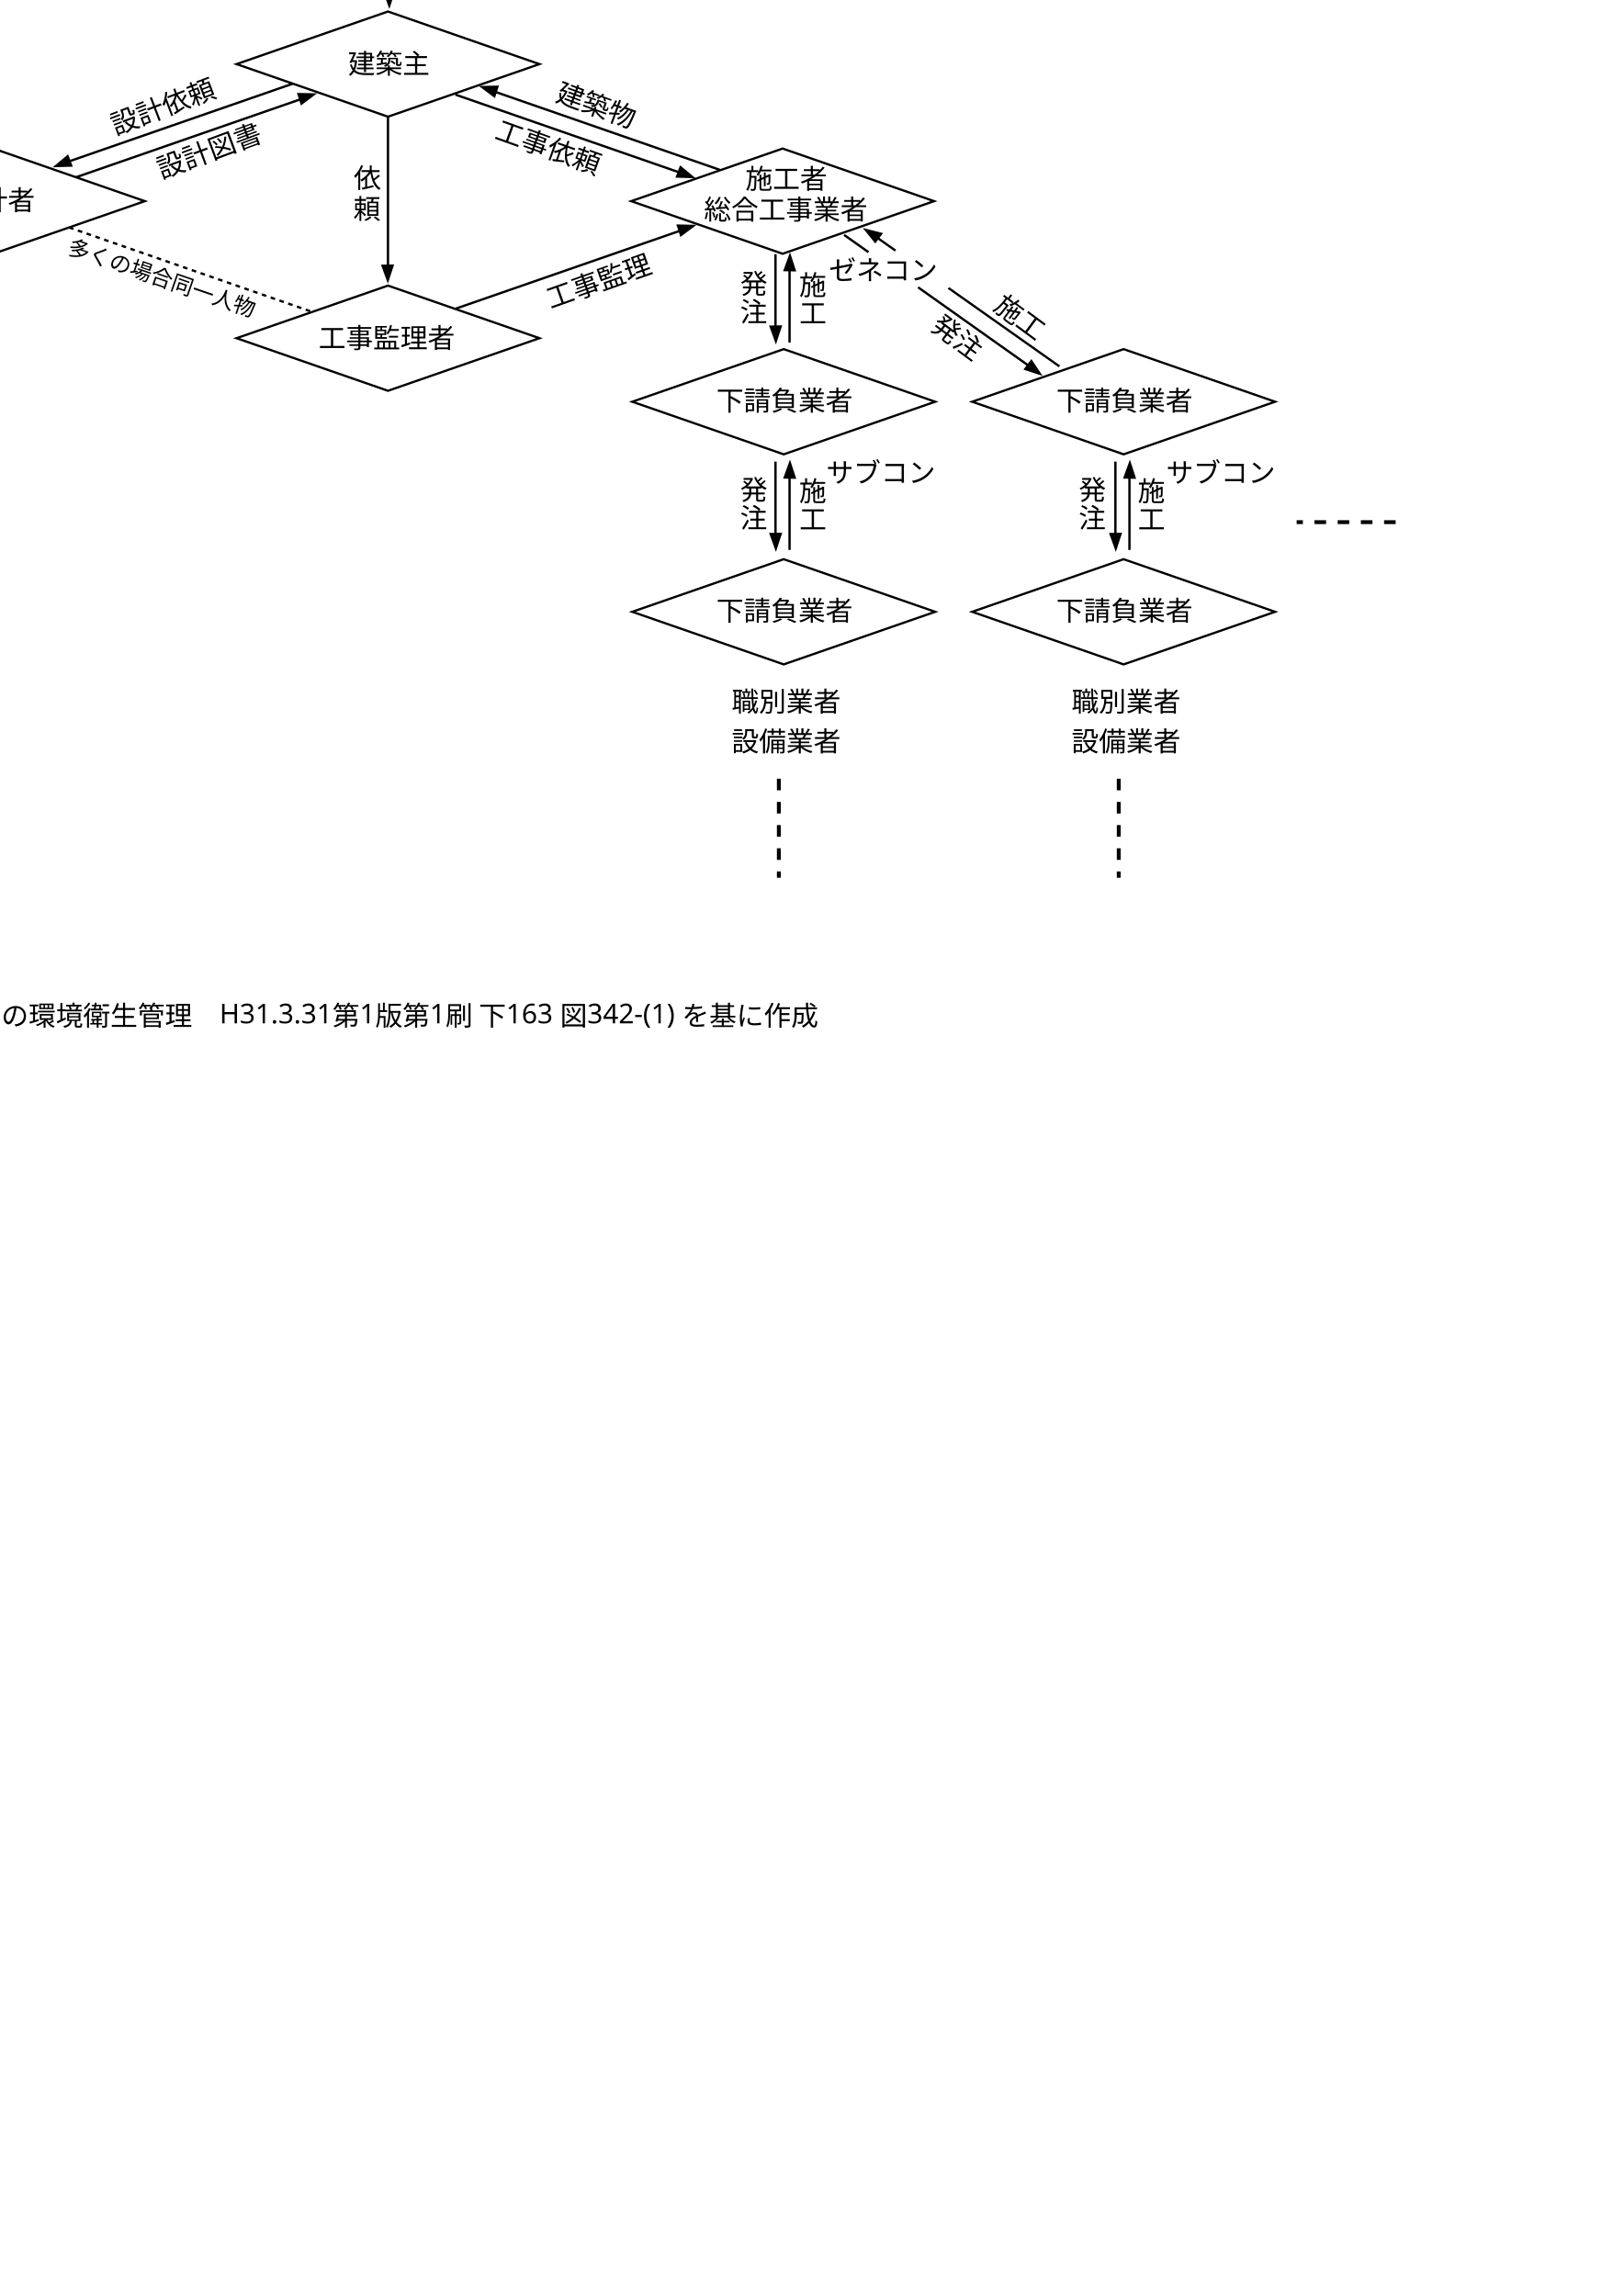
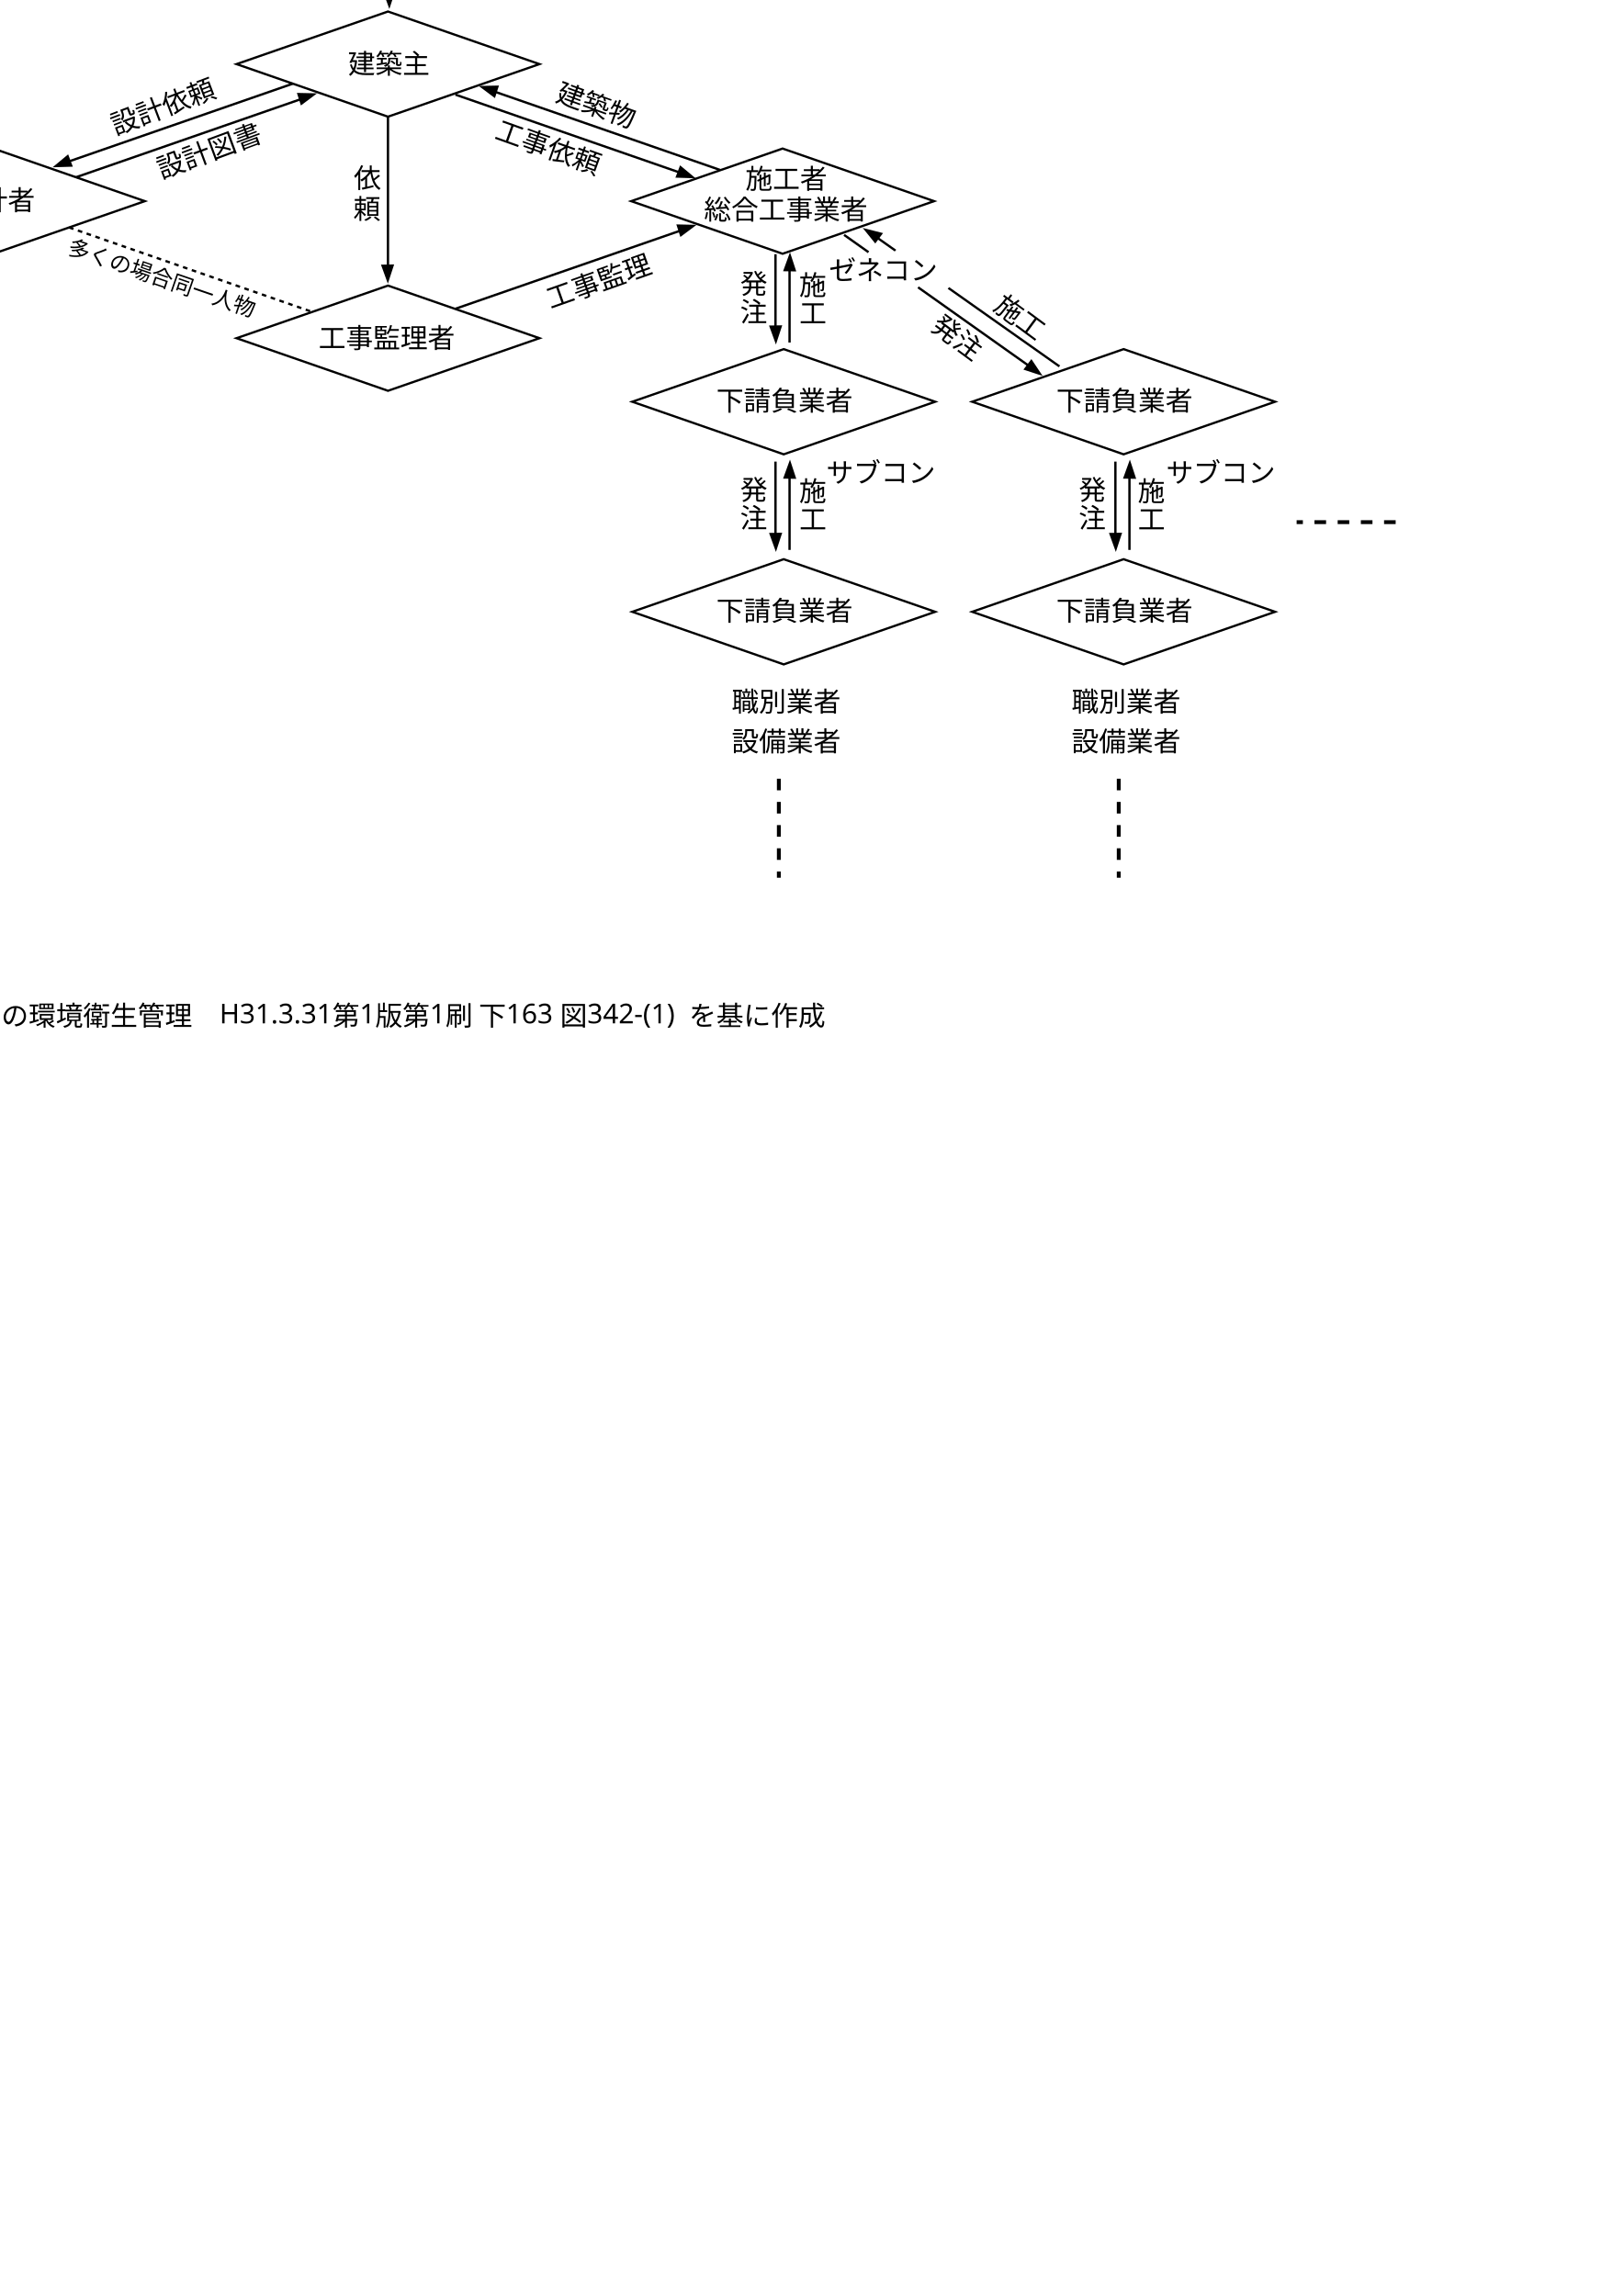
<svg xmlns="http://www.w3.org/2000/svg" width="210mm" height="297mm" viewBox="0 0 210 297" version="1.1" id="svg5">
  <defs id="defs2" />
  <g id="layer1" />
  <g id="layer2">
    <rect style="fill:none;stroke:#000000;stroke-width:0.468;stroke-miterlimit:4;stroke-dasharray:none" id="rect17504" width="20.736" height="20.736" x="28.828" y="-24.29" transform="matrix(0.944642,0.3281029,-0.944642,0.3281029,0,0)" />
    <rect style="fill:none;stroke:#000000;stroke-width:0.468;stroke-miterlimit:4;stroke-dasharray:none" id="rect17668" width="20.736" height="20.736" x="28.828" y="29.74" transform="matrix(0.944642,0.3281029,-0.944642,0.3281029,0,0)" />
    <rect style="fill:none;stroke:#000000;stroke-width:0.468;stroke-miterlimit:4;stroke-dasharray:none" id="rect17670" width="20.736" height="20.736" x="82.858" y="29.74" transform="matrix(0.944642,0.3281029,-0.944642,0.3281029,0,0)" />
    <rect style="fill:none;stroke:#000000;stroke-width:0.468;stroke-miterlimit:4;stroke-dasharray:none" id="rect17672" width="20.736" height="20.736" x="82.858" y="-24.29" transform="matrix(0.944642,0.3281029,-0.944642,0.3281029,0,0)" />
    <path style="fill:none;stroke:#000000;stroke-width:0.3;stroke-miterlimit:4;stroke-dasharray:none" d="M 8.127,21.153 37.871,10.822" id="path18663" />
    <path style="fill:none;stroke:#000000;stroke-width:0.3;stroke-miterlimit:4;stroke-dasharray:none" d="M 9.825,22.928 38.83,12.853" id="path18745" />
    <path style="fill:#000000;stroke:#000000;stroke-width:1.217;stroke-miterlimit:4;stroke-dasharray:none" id="path18986" transform="matrix(-0.06743241,-0.1781334,0.2983573,-0.1129432,-10.57662,47.40265)" d="m 90.772,86.69 3.426,-5.933 3.426,5.933 z" />
    <path style="fill:#000000;stroke:#000000;stroke-width:1.217;stroke-miterlimit:4;stroke-dasharray:none" id="path19489" transform="matrix(-0.05821554,-0.1813549,-0.303753,0.09750575,70.65814,21.40044)" d="m 90.772,86.69 3.426,-5.933 3.426,5.933 z" />
    <path style="fill:none;stroke:#000000;stroke-width:0.3;stroke-miterlimit:4;stroke-dasharray:none" d="M 58.901,39.939 87.906,29.865" id="path19864" />
    <path style="fill:#000000;stroke:#000000;stroke-width:1.217;stroke-miterlimit:4;stroke-dasharray:none" id="path19866" transform="matrix(-0.1904465,0.00296541,-0.00496678,-0.3189805,68.49644,61.78574)" d="m 90.772,86.69 3.426,-5.933 3.426,5.933 z" />
    <path style="fill:#000000;stroke:#000000;stroke-width:1.217;stroke-miterlimit:4;stroke-dasharray:none" id="path19868" transform="matrix(-0.05821554,-0.1813549,-0.303753,0.09750575,119.7341,38.4118)" d="m 90.772,86.69 3.426,-5.933 3.426,5.933 z" />
    <g id="g19986" transform="translate(-3.180925,1.542845)">
      <path style="fill:none;stroke:#000000;stroke-width:0.3;stroke-miterlimit:4;stroke-dasharray:none" d="M 91.825,21.03 62.082,10.699" id="path19963" />
      <path style="fill:#000000;stroke:#000000;stroke-width:1.217;stroke-miterlimit:4;stroke-dasharray:none" id="path19967" transform="matrix(0.06743241,-0.1781334,-0.2983573,-0.1129432,110.5288,47.28026)" d="m 90.772,86.69 3.426,-5.933 3.426,5.933 z" />
    </g>
    <g id="g19990" transform="translate(2.978153,-0.8295393)">
      <path style="fill:none;stroke:#000000;stroke-width:0.3;stroke-miterlimit:4;stroke-dasharray:none" d="M 90.127,22.805 61.122,12.731" id="path19965" />
      <path style="fill:#000000;stroke:#000000;stroke-width:1.217;stroke-miterlimit:4;stroke-dasharray:none" id="path19969" transform="matrix(0.05821554,-0.1813549,0.303753,0.09750575,29.29403,21.27805)" d="m 90.772,86.69 3.426,-5.933 3.426,5.933 z" />
    </g>
    <path style="fill:#000000;stroke:#000000;stroke-width:0.3;stroke-miterlimit:4;stroke-dasharray:none" d="m 50.177,15.096 v 20.15" id="path20025" />
    <path style="fill:#000000;stroke:#000000;stroke-width:0.3;stroke-miterlimit:4;stroke-dasharray:0.6, 0.6;stroke-dashoffset:0" d="M 8.933,29.422 40.383,40.345" id="path20235" />
    <rect style="fill:none;stroke:#000000;stroke-width:0.468;stroke-miterlimit:4;stroke-dasharray:none" id="rect43876" width="20.736" height="20.736" x="-16.446" y="-69.747" transform="matrix(0.944642,0.3281029,-0.944642,0.3281029,0,0)" />
    <text xml:space="preserve" style="font-size:3.528px;line-height:1.25;font-family:sans-serif;-inkscape-font-specification:'sans-serif, Normal';word-spacing:0px;stroke-width:0.265" x="41.365" y="-20.25" id="text45882">
      <tspan id="tspan45880" style="stroke-width:0.265" x="41.365" y="-20.25">特定行政庁</tspan>
    </text>
    <path style="fill:#000000;stroke:#000000;stroke-width:0.3;stroke-miterlimit:4;stroke-dasharray:none;stroke-dashoffset:0" d="M 50.35,-14.673 V 0.346" id="path46087" />
    <path style="fill:#000000;stroke:#000000;stroke-width:1.217;stroke-miterlimit:4;stroke-dasharray:none" id="path46330" transform="matrix(-0.1904465,0.00296541,-0.00496678,-0.3189805,68.69114,26.25503)" d="m 90.772,86.69 3.426,-5.933 3.426,5.933 z" />
    <rect style="fill:none;stroke:#000000;stroke-width:0.468;stroke-miterlimit:4;stroke-dasharray:none" id="rect889" width="20.736" height="20.736" x="122.472" y="15.173" transform="matrix(0.944642,0.3281029,-0.944642,0.3281029,0,0)" />
    <rect style="fill:none;stroke:#000000;stroke-width:0.468;stroke-miterlimit:4;stroke-dasharray:none" id="rect16457" width="20.736" height="20.736" x="163.883" y="56.584" transform="matrix(0.944642,0.3281029,-0.944642,0.3281029,0,0)" />
    <rect style="fill:none;stroke:#000000;stroke-width:0.468;stroke-miterlimit:4;stroke-dasharray:none" id="rect16833" width="20.736" height="20.736" x="145.741" y="-8.096" transform="matrix(0.944642,0.3281029,-0.944642,0.3281029,0,0)" />
    <rect style="fill:none;stroke:#000000;stroke-width:0.468;stroke-miterlimit:4;stroke-dasharray:none" id="rect16835" width="20.736" height="20.736" x="187.152" y="33.315" transform="matrix(0.944642,0.3281029,-0.944642,0.3281029,0,0)" />
    <g id="g16875" transform="rotate(16.49887,20.50258,178.8796)">
      <path style="fill:none;stroke:#000000;stroke-width:0.3;stroke-miterlimit:4;stroke-dasharray:none" d="M 91.825,21.03 74.447,15.103 M 67.011,12.567 63.348,11.317" id="path16871" />
      <path style="fill:#000000;stroke:#000000;stroke-width:1.217;stroke-miterlimit:4;stroke-dasharray:none" id="path16873" transform="matrix(0.06743241,-0.1781334,-0.2983573,-0.1129432,110.5288,47.28026)" d="m 90.772,86.69 3.426,-5.933 3.426,5.933 z" />
    </g>
    <g id="g16881" transform="matrix(0.9986914,0.2736463,-0.2979444,0.9172458,56.27564,2.39551)">
      <path style="fill:none;stroke:#000000;stroke-width:0.3;stroke-miterlimit:4;stroke-dasharray:none" d="M 87.679,22.899 71.452,16.686 m -7.739,-2.963 -2.591,-0.992" id="path16877" />
      <path style="fill:#000000;stroke:#000000;stroke-width:1.217;stroke-miterlimit:4;stroke-dasharray:none" id="path16879" transform="matrix(0.05821554,-0.1813549,0.303753,0.09750575,29.29403,21.27805)" d="m 90.772,86.69 3.426,-5.933 3.426,5.933 z" />
    </g>
    <text xml:space="preserve" style="font-size:3.528px;line-height:1.25;font-family:sans-serif;-inkscape-font-specification:'sans-serif, Normal';word-spacing:0px;stroke-width:0.265" x="95.725" y="37.99" id="text19626">
      <tspan id="tspan19624" style="stroke-width:0.265" x="95.725" y="37.99">発</tspan>
    </text>
    <text xml:space="preserve" style="font-size:3.528px;line-height:1.25;font-family:sans-serif;-inkscape-font-specification:'sans-serif, Normal';word-spacing:0px;stroke-width:0.265" x="95.712" y="41.625" id="text20238">
      <tspan id="tspan20236" style="stroke-width:0.265" x="95.712" y="41.625">注</tspan>
    </text>
    <text xml:space="preserve" style="font-size:3.528px;line-height:1.25;font-family:sans-serif;-inkscape-font-specification:'sans-serif, Normal';word-spacing:0px;stroke-width:0.265" x="103.351" y="38.163" id="text20844">
      <tspan id="tspan20842" style="stroke-width:0.265" x="103.351" y="38.163">施</tspan>
    </text>
    <text xml:space="preserve" style="font-size:3.528px;line-height:1.25;font-family:sans-serif;-inkscape-font-specification:'sans-serif, Normal';word-spacing:0px;stroke-width:0.265" x="103.372" y="41.798" id="text21704">
      <tspan id="tspan21702" style="stroke-width:0.265" x="103.372" y="41.798">工</tspan>
    </text>
    <text xml:space="preserve" style="font-size:3.528px;line-height:1.25;font-family:sans-serif;-inkscape-font-specification:'sans-serif, Normal';word-spacing:0px;stroke-width:0.265" x="95.725" y="64.644" id="text21986">
      <tspan id="tspan21984" style="stroke-width:0.265" x="95.725" y="64.644">発</tspan>
    </text>
    <text xml:space="preserve" style="font-size:3.528px;line-height:1.25;font-family:sans-serif;-inkscape-font-specification:'sans-serif, Normal';word-spacing:0px;stroke-width:0.265" x="95.712" y="68.279" id="text21990">
      <tspan id="tspan21988" style="stroke-width:0.265" x="95.712" y="68.279">注</tspan>
    </text>
    <text xml:space="preserve" style="font-size:3.528px;line-height:1.25;font-family:sans-serif;-inkscape-font-specification:'sans-serif, Normal';word-spacing:0px;stroke-width:0.265" x="103.351" y="64.817" id="text21994">
      <tspan id="tspan21992" style="stroke-width:0.265" x="103.351" y="64.817">施</tspan>
    </text>
    <text xml:space="preserve" style="font-size:3.528px;line-height:1.25;font-family:sans-serif;-inkscape-font-specification:'sans-serif, Normal';word-spacing:0px;stroke-width:0.265" x="103.372" y="68.452" id="text21998">
      <tspan id="tspan21996" style="stroke-width:0.265" x="103.372" y="68.452">工</tspan>
    </text>
    <text xml:space="preserve" style="font-size:3.528px;line-height:1.25;font-family:sans-serif;-inkscape-font-specification:'sans-serif, Normal';word-spacing:0px;stroke-width:0.265" x="139.514" y="64.644" id="text25944">
      <tspan id="tspan25942" style="stroke-width:0.265" x="139.514" y="64.644">発</tspan>
    </text>
    <text xml:space="preserve" style="font-size:3.528px;line-height:1.25;font-family:sans-serif;-inkscape-font-specification:'sans-serif, Normal';word-spacing:0px;stroke-width:0.265" x="139.5" y="68.279" id="text25948">
      <tspan id="tspan25946" style="stroke-width:0.265" x="139.5" y="68.279">注</tspan>
    </text>
    <text xml:space="preserve" style="font-size:3.528px;line-height:1.25;font-family:sans-serif;-inkscape-font-specification:'sans-serif, Normal';word-spacing:0px;stroke-width:0.265" x="147.14" y="64.817" id="text25952">
      <tspan id="tspan25950" style="stroke-width:0.265" x="147.14" y="64.817">施</tspan>
    </text>
    <text xml:space="preserve" style="font-size:3.528px;line-height:1.25;font-family:sans-serif;-inkscape-font-specification:'sans-serif, Normal';word-spacing:0px;stroke-width:0.265" x="147.161" y="68.452" id="text25956">
      <tspan id="tspan25954" style="stroke-width:0.265" x="147.161" y="68.452">工</tspan>
    </text>
    <text xml:space="preserve" style="font-size:3.528px;line-height:1.25;font-family:sans-serif;-inkscape-font-specification:'sans-serif, Normal';word-spacing:0px;stroke-width:0.265" x="121.884" y="-37.515" id="text27258" transform="rotate(36.59855)">
      <tspan id="tspan27256" style="stroke-width:0.265" x="121.884" y="-37.515">発注</tspan>
    </text>
    <text xml:space="preserve" style="font-size:3.528px;line-height:1.25;font-family:sans-serif;-inkscape-font-specification:'sans-serif, Normal';word-spacing:0px;stroke-width:0.265" x="126.928" y="-44.218" id="text27650" transform="rotate(36.5059)">
      <tspan id="tspan27648" style="stroke-width:0.265" x="126.928" y="-44.218">施工</tspan>
    </text>
  </g>
  <g id="layer3">
    <g id="g16698" transform="translate(-0.951923)">
      <path style="fill:#000000;stroke:#000000;stroke-width:1.217;stroke-miterlimit:4;stroke-dasharray:none" id="path16693" transform="matrix(-0.1904465,0.00296541,-0.00496678,-0.3189805,119.6407,69.66074)" d="m 90.772,86.69 3.426,-5.933 3.426,5.933 z" />
      <path style="fill:none;stroke:#000000;stroke-width:0.3;stroke-miterlimit:4;stroke-dasharray:none" d="M 101.25,32.885 V 43.788" id="path16496" />
    </g>
    <text xml:space="preserve" style="font-style:normal;font-variant:normal;font-weight:normal;font-stretch:normal;font-size:3.528px;line-height:1.25;font-family:sans-serif;-inkscape-font-specification:'sans-serif, Normal';font-variant-ligatures:normal;font-variant-caps:normal;font-variant-numeric:normal;font-variant-east-asian:normal;word-spacing:0px;stroke-width:0.265" x="45" y="9.519" id="text23699">
      <tspan id="tspan23697" style="font-style:normal;font-variant:normal;font-weight:normal;font-stretch:normal;font-size:3.528px;font-family:sans-serif;-inkscape-font-specification:'sans-serif, Normal';font-variant-ligatures:normal;font-variant-caps:normal;font-variant-numeric:normal;font-variant-east-asian:normal;stroke-width:0.265" x="45" y="9.519">建築主</tspan>
    </text>
    <text xml:space="preserve" style="font-size:3.528px;line-height:1.25;font-family:sans-serif;-inkscape-font-specification:'sans-serif, Normal';word-spacing:0px;stroke-width:0.265" x="96.404" y="24.404" id="text25969">
      <tspan id="tspan25967" style="stroke-width:0.265" x="96.404" y="24.404">施工者</tspan>
    </text>
    <text xml:space="preserve" style="font-size:3.528px;line-height:1.25;font-family:sans-serif;-inkscape-font-specification:'sans-serif, Normal';word-spacing:0px;stroke-width:0.265" x="91.038" y="28.385" id="text26985">
      <tspan id="tspan26983" style="stroke-width:0.265" x="91.038" y="28.385">総合工事業者</tspan>
    </text>
    <text xml:space="preserve" style="font-size:3.528px;line-height:1.25;font-family:sans-serif;-inkscape-font-specification:'sans-serif, Normal';word-spacing:0px;stroke-width:0.265" x="41.192" y="45" id="text28367">
      <tspan id="tspan28365" style="stroke-width:0.265" x="41.192" y="45">工事監理者</tspan>
    </text>
    <text xml:space="preserve" style="font-size:3.528px;line-height:1.25;font-family:sans-serif;-inkscape-font-specification:'sans-serif, Normal';word-spacing:0px;stroke-width:0.265" x="-6.058" y="27.173" id="text31055">
      <tspan id="tspan31053" style="stroke-width:0.265" x="-6.058" y="27.173">設計者</tspan>
    </text>
    <text xml:space="preserve" style="font-size:3.528px;line-height:1.25;font-family:sans-serif;-inkscape-font-specification:'sans-serif, Normal';word-spacing:0px;stroke-width:0.265" x="53.789" y="61.402" id="text33089" transform="rotate(-19.48908)">
      <tspan id="tspan33087" style="stroke-width:0.265" x="53.789" y="61.402">工事監理</tspan>
    </text>
    <text xml:space="preserve" style="font-size:3.528px;line-height:1.25;font-family:sans-serif;-inkscape-font-specification:'sans-serif, Normal';word-spacing:0px;stroke-width:0.265" x="71.817" y="-12.356" id="text35065" transform="rotate(20.04484)">
      <tspan id="tspan35063" style="stroke-width:0.265" x="71.817" y="-12.356">建築物</tspan>
    </text>
    <text xml:space="preserve" style="font-size:3.528px;line-height:1.25;font-family:sans-serif;-inkscape-font-specification:'sans-serif, Normal';word-spacing:0px;stroke-width:0.265" x="66.128" y="-4.729" id="text36565" transform="rotate(19.72291)">
      <tspan id="tspan36563" style="stroke-width:0.265" x="66.128" y="-4.729">工事依頼</tspan>
    </text>
    <text xml:space="preserve" style="font-size:3.528px;line-height:1.25;font-family:sans-serif;-inkscape-font-specification:'sans-serif, Normal';word-spacing:0px;stroke-width:0.265" x="7.726" y="21.668" id="text37873" transform="rotate(-20.85215)">
      <tspan id="tspan37871" style="stroke-width:0.265" x="7.726" y="21.668">設計依頼</tspan>
    </text>
    <text xml:space="preserve" style="font-size:3.528px;line-height:1.25;font-family:sans-serif;-inkscape-font-specification:'sans-serif, Normal';word-spacing:0px;stroke-width:0.265" x="11.514" y="28.97" id="text38449" transform="rotate(-20.37164)">
      <tspan id="tspan38447" style="stroke-width:0.265" x="11.514" y="28.97">設計図書</tspan>
    </text>
    <text xml:space="preserve" style="font-style:normal;font-variant:normal;font-weight:normal;font-stretch:normal;font-size:2.822px;line-height:1.25;font-family:sans-serif;-inkscape-font-specification:'sans-serif, Normal';font-variant-ligatures:normal;font-variant-caps:normal;font-variant-numeric:normal;font-variant-east-asian:normal;word-spacing:0px;stroke-width:0.265" x="18.795" y="28.191" id="text38915" transform="rotate(19.02164)">
      <tspan id="tspan38913" style="font-style:normal;font-variant:normal;font-weight:normal;font-stretch:normal;font-size:2.822px;font-family:sans-serif;-inkscape-font-specification:'sans-serif, Normal';font-variant-ligatures:normal;font-variant-caps:normal;font-variant-numeric:normal;font-variant-east-asian:normal;stroke-width:0.265" x="18.795" y="28.191">多くの場合同一人物</tspan>
    </text>
    <g id="g43783" transform="translate(0.4326923,0.4326923)">
      <text xml:space="preserve" style="font-size:3.528px;line-height:1.25;font-family:sans-serif;-inkscape-font-specification:'sans-serif, Normal';word-spacing:0px;stroke-width:0.265" x="45.329" y="23.885" id="text41087">
        <tspan id="tspan41085" style="stroke-width:0.265" x="45.329" y="23.885">依</tspan>
      </text>
      <text xml:space="preserve" style="font-size:3.528px;line-height:1.25;font-family:sans-serif;-inkscape-font-specification:'sans-serif, Normal';word-spacing:0px;stroke-width:0.265" x="45.26" y="27.865" id="text41795">
        <tspan id="tspan41793" style="stroke-width:0.265" x="45.26" y="27.865">頼</tspan>
      </text>
    </g>
    <text xml:space="preserve" style="font-size:3.528px;line-height:1.25;font-family:sans-serif;-inkscape-font-specification:'sans-serif, Normal';word-spacing:0px;stroke-width:0.265" x="32.187" y="-10.892" id="text52426">
      <tspan id="tspan52424" style="stroke-width:0.265" x="32.187" y="-10.892">建築確認</tspan>
    </text>
    <text xml:space="preserve" style="font-size:3.528px;line-height:1.25;font-family:sans-serif;-inkscape-font-specification:'sans-serif, Normal';word-spacing:0px;stroke-width:0.265" x="29.005" y="-6.853" id="text53574">
      <tspan id="tspan53572" style="stroke-width:0.265" x="29.005" y="-6.853">（中間検査）</tspan>
    </text>
    <text xml:space="preserve" style="font-size:3.528px;line-height:1.25;font-family:sans-serif;-inkscape-font-specification:'sans-serif, Normal';word-spacing:0px;stroke-width:0.265" x="32.432" y="-2.692" id="text54678">
      <tspan id="tspan54676" style="stroke-width:0.265" x="32.432" y="-2.692">完了検査</tspan>
    </text>
    <text xml:space="preserve" style="font-size:3.528px;line-height:1.25;font-family:sans-serif;-inkscape-font-specification:'sans-serif, Normal';word-spacing:0px;stroke-width:0.265" x="53.727" y="-10.92" id="text62730">
      <tspan id="tspan62728" style="stroke-width:0.265" x="53.727" y="-10.92">確認済証</tspan>
    </text>
    <text xml:space="preserve" style="font-size:3.528px;line-height:1.25;font-family:sans-serif;-inkscape-font-specification:'sans-serif, Normal';word-spacing:0px;stroke-width:0.265" x="53.727" y="-2.692" id="text65314">
      <tspan id="tspan65312" style="stroke-width:0.265" x="53.727" y="-2.692">検査済証</tspan>
    </text>
    <text xml:space="preserve" style="font-size:3.528px;line-height:1.25;font-family:sans-serif;-inkscape-font-specification:'sans-serif, Normal';word-spacing:0px;stroke-width:0.265" x="-13.952" y="132.664" id="text67348">
-       <tspan id="tspan67346" style="stroke-width:0.265" x="-13.952" y="132.664">新建築物の環境衛生管理　H31.3.31第1版第1刷 下163 図342-(1) を基に作成</tspan>
+       <tspan id="tspan67346" style="stroke-width:0.265" x="-13.952" y="132.664">新建築物の環境衛生管理　H31.3.31第1版第1刷 下163 図342-(1)  を基に作成</tspan>
    </text>
    <text xml:space="preserve" style="font-size:3.528px;line-height:1.25;font-family:sans-serif;-inkscape-font-specification:'sans-serif, Normal';word-spacing:0px;stroke-width:0.265" x="92.65" y="53.106" id="text897">
      <tspan id="tspan895" style="stroke-width:0.265" x="92.65" y="53.106">下請負業者</tspan>
    </text>
    <text xml:space="preserve" style="font-size:3.528px;line-height:1.25;font-family:sans-serif;-inkscape-font-specification:'sans-serif, Normal';word-spacing:0px;stroke-width:0.265" x="94.624" y="92.038" id="text4999">
      <tspan id="tspan4997" style="stroke-width:0.265" x="94.624" y="92.038">職別業者</tspan>
    </text>
    <text xml:space="preserve" style="font-size:3.528px;line-height:1.25;font-family:sans-serif;-inkscape-font-specification:'sans-serif, Normal';word-spacing:0px;stroke-width:0.265" x="94.624" y="97.178" id="text5963">
      <tspan id="tspan5961" style="stroke-width:0.265" x="94.624" y="97.178">設備業者</tspan>
    </text>
    <text xml:space="preserve" style="font-size:3.528px;line-height:1.25;font-family:sans-serif;-inkscape-font-specification:'sans-serif, Normal';word-spacing:0px;stroke-width:0.265" x="107.208" y="36.226" id="text8157">
      <tspan id="tspan8155" style="stroke-width:0.265" x="107.208" y="36.226">ゼネコン</tspan>
    </text>
    <text xml:space="preserve" style="font-size:3.528px;line-height:1.25;font-family:sans-serif;-inkscape-font-specification:'sans-serif, Normal';word-spacing:0px;stroke-width:0.265" x="106.862" y="62.416" id="text9693">
      <tspan id="tspan9691" style="stroke-width:0.265" x="106.862" y="62.416">サブコン</tspan>
    </text>
    <text xml:space="preserve" style="font-size:3.528px;line-height:1.25;font-family:sans-serif;-inkscape-font-specification:'sans-serif, Normal';word-spacing:0px;stroke-width:0.265" x="92.65" y="80.28" id="text16461">
      <tspan id="tspan16459" style="stroke-width:0.265" x="92.65" y="80.28">下請負業者</tspan>
    </text>
    <g id="g16704" transform="matrix(1,0,0,-1,0.8653846,77.19342)">
      <path style="fill:#000000;stroke:#000000;stroke-width:1.217;stroke-miterlimit:4;stroke-dasharray:none" id="path16700" transform="matrix(-0.1904465,0.00296541,-0.00496678,-0.3189805,119.6407,69.66074)" d="m 90.772,86.69 3.426,-5.933 3.426,5.933 z" />
      <path style="fill:none;stroke:#000000;stroke-width:0.3;stroke-miterlimit:4;stroke-dasharray:none" d="M 101.25,32.885 V 43.788" id="path16702" />
    </g>
    <g id="g16710" transform="translate(-0.951923,26.82692)">
      <path style="fill:#000000;stroke:#000000;stroke-width:1.217;stroke-miterlimit:4;stroke-dasharray:none" id="path16706" transform="matrix(-0.1904465,0.00296541,-0.00496678,-0.3189805,119.6407,69.66074)" d="m 90.772,86.69 3.426,-5.933 3.426,5.933 z" />
      <path style="fill:none;stroke:#000000;stroke-width:0.3;stroke-miterlimit:4;stroke-dasharray:none" d="M 101.25,32.885 V 43.788" id="path16708" />
    </g>
    <g id="g16716" transform="matrix(1,0,0,-1,0.8653846,104.0203)">
      <path style="fill:#000000;stroke:#000000;stroke-width:1.217;stroke-miterlimit:4;stroke-dasharray:none" id="path16712" transform="matrix(-0.1904465,0.00296541,-0.00496678,-0.3189805,119.6407,69.66074)" d="m 90.772,86.69 3.426,-5.933 3.426,5.933 z" />
      <path style="fill:none;stroke:#000000;stroke-width:0.3;stroke-miterlimit:4;stroke-dasharray:none" d="M 101.25,32.885 V 43.788" id="path16714" />
    </g>
    <path style="fill:none;stroke:#000000;stroke-width:0.5;stroke-miterlimit:4;stroke-dasharray:1.5,1.5;stroke-dashoffset:0" d="m 100.731,100.731 v 12.808" id="path16751" />
    <text xml:space="preserve" style="font-size:3.528px;line-height:1.25;font-family:sans-serif;-inkscape-font-specification:'sans-serif, Normal';word-spacing:0px;stroke-width:0.265" x="136.612" y="53.106" id="text16839">
      <tspan id="tspan16837" style="stroke-width:0.265" x="136.612" y="53.106">下請負業者</tspan>
    </text>
    <text xml:space="preserve" style="font-size:3.528px;line-height:1.25;font-family:sans-serif;-inkscape-font-specification:'sans-serif, Normal';word-spacing:0px;stroke-width:0.265" x="138.585" y="92.038" id="text16843">
      <tspan id="tspan16841" style="stroke-width:0.265" x="138.585" y="92.038">職別業者</tspan>
    </text>
    <text xml:space="preserve" style="font-size:3.528px;line-height:1.25;font-family:sans-serif;-inkscape-font-specification:'sans-serif, Normal';word-spacing:0px;stroke-width:0.265" x="138.585" y="97.178" id="text16847">
      <tspan id="tspan16845" style="stroke-width:0.265" x="138.585" y="97.178">設備業者</tspan>
    </text>
    <text xml:space="preserve" style="font-size:3.528px;line-height:1.25;font-family:sans-serif;-inkscape-font-specification:'sans-serif, Normal';word-spacing:0px;stroke-width:0.265" x="150.824" y="62.416" id="text16851">
      <tspan id="tspan16849" style="stroke-width:0.265" x="150.824" y="62.416">サブコン</tspan>
    </text>
    <text xml:space="preserve" style="font-size:3.528px;line-height:1.25;font-family:sans-serif;-inkscape-font-specification:'sans-serif, Normal';word-spacing:0px;stroke-width:0.265" x="136.612" y="80.28" id="text16855">
      <tspan id="tspan16853" style="stroke-width:0.265" x="136.612" y="80.28">下請負業者</tspan>
    </text>
    <g id="g16861" transform="translate(43.00961,26.82692)">
      <path style="fill:#000000;stroke:#000000;stroke-width:1.217;stroke-miterlimit:4;stroke-dasharray:none" id="path16857" transform="matrix(-0.1904465,0.00296541,-0.00496678,-0.3189805,119.6407,69.66074)" d="m 90.772,86.69 3.426,-5.933 3.426,5.933 z" />
      <path style="fill:none;stroke:#000000;stroke-width:0.3;stroke-miterlimit:4;stroke-dasharray:none" d="M 101.25,32.885 V 43.788" id="path16859" />
    </g>
    <g id="g16867" transform="matrix(1,0,0,-1,44.82692,104.0203)">
      <path style="fill:#000000;stroke:#000000;stroke-width:1.217;stroke-miterlimit:4;stroke-dasharray:none" id="path16863" transform="matrix(-0.1904465,0.00296541,-0.00496678,-0.3189805,119.6407,69.66074)" d="m 90.772,86.69 3.426,-5.933 3.426,5.933 z" />
      <path style="fill:none;stroke:#000000;stroke-width:0.3;stroke-miterlimit:4;stroke-dasharray:none" d="M 101.25,32.885 V 43.788" id="path16865" />
    </g>
    <path style="fill:none;stroke:#000000;stroke-width:0.5;stroke-miterlimit:4;stroke-dasharray:1.5, 1.5;stroke-dashoffset:0" d="m 144.692,100.731 v 12.808" id="path16869" />
    <path style="fill:none;stroke:#000000;stroke-width:0.5;stroke-miterlimit:4;stroke-dasharray:1.5, 1.5;stroke-dashoffset:0" d="m 180.507,67.542 h -12.808" id="path16883" />
  </g>
</svg>
